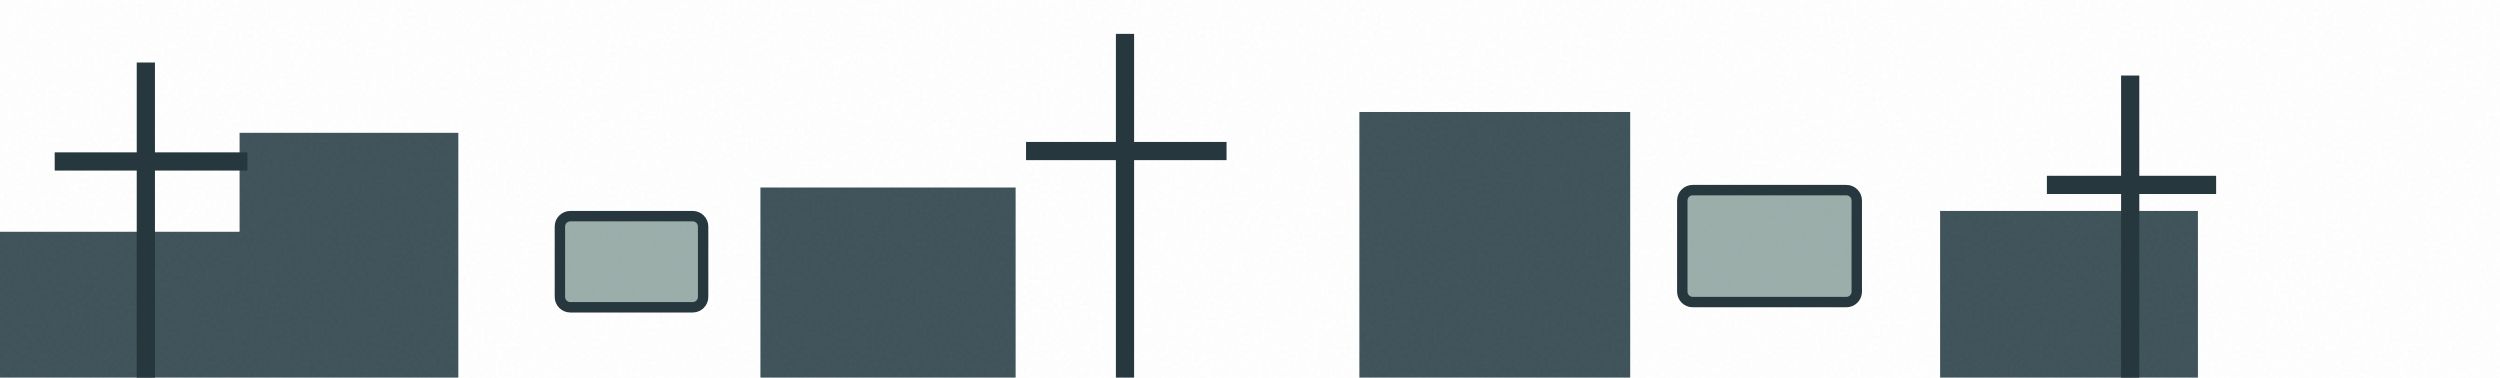
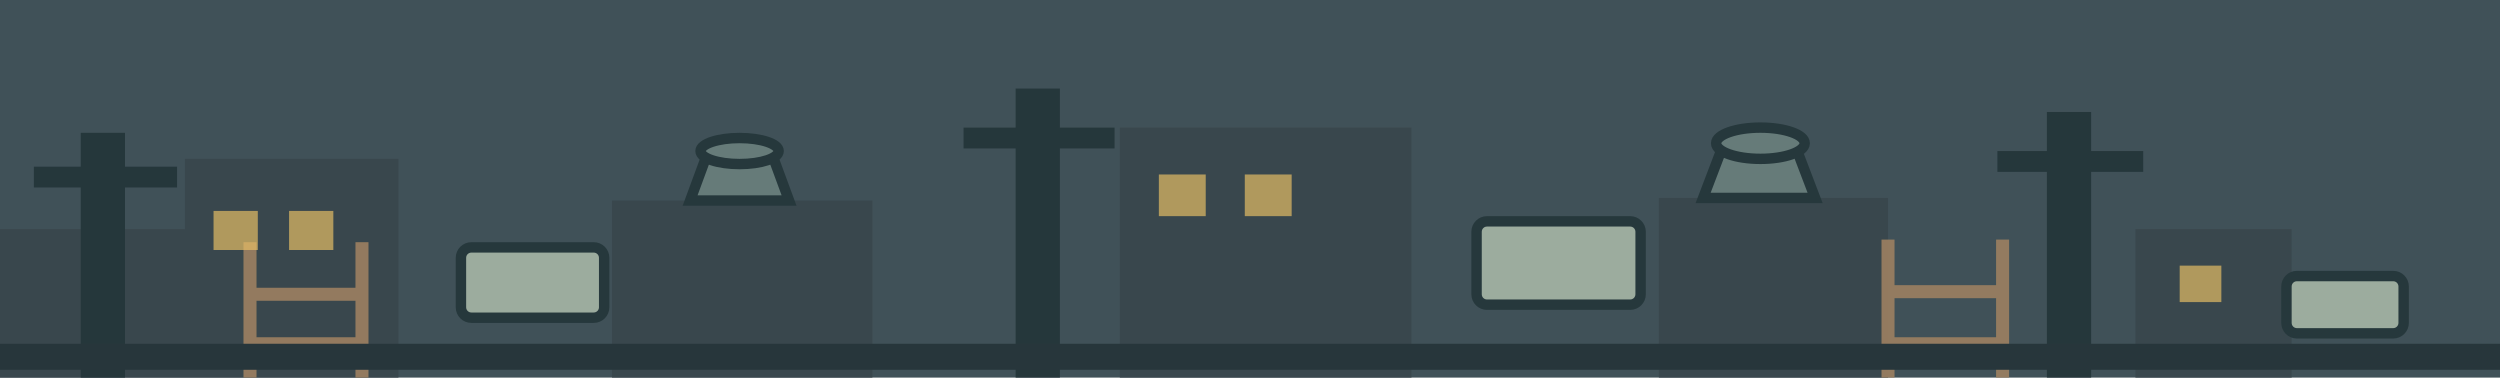
<svg xmlns="http://www.w3.org/2000/svg" width="960" height="145" viewBox="0 0 960 145">
-   <defs>
-     <filter id="paper" x="-10%" y="-10%" width="120%" height="120%">
-       <feTurbulence baseFrequency=".7" numOctaves="2" seed="7" type="fractalNoise" result="n" />
-       <feColorMatrix in="n" values="1 0 0 0 0 0 1 0 0 0 0 0 1 0 0 0 0 0 .045 0" />
-       <feBlend in="SourceGraphic" mode="multiply" />
-     </filter>
-   </defs>
-   <g filter="url(#paper)">
-     <path d="M0 145V89h92V51h84v94h116V72h98v73h132V43h104v102h119V81h99v64h116Z" fill="#40545b" />
-     <g stroke="#27373c" stroke-width="7">
-       <path d="M56 24v121m-35-83h74M432 13v132m-38-87h77M818 29v116m-32-74h65" />
-     </g>
-     <g fill="#9cafaa" stroke="#27373c" stroke-width="4">
-       <rect x="215" y="83" width="55" height="35" rx="4" />
-       <rect x="646" y="73" width="67" height="43" rx="4" />
-     </g>
+   <rect width="960" height="145" fill="#405158" />
+   <path d="M0 145V88h71V61h82v84h82V77h100v68h95V49h112v96h95V76h88v69h95V88h60v57Z" fill="#39474d" />
+   <g fill="#25373b">
+     <path d="M31 145V51h17v94M13 64h55v8H13zM390 145V34h17v111M370 49h58v8h-58zM786 145V43h17v102M767 58h56v8h-56z" />
  </g>
+   <g fill="#9cac9e" stroke="#26383c" stroke-width="4">
+     <rect x="177" y="95" width="55" height="27" rx="4" />
+     <rect x="567" y="85" width="63" height="32" rx="4" />
+     <rect x="878" y="106" width="45" height="22" rx="4" />
+   </g>
+   <g fill="#667b79" stroke="#26383c" stroke-width="4">
+     <path d="M265 77h38l-7-19h-24z" />
+     <ellipse cx="284" cy="58" rx="15" ry="5" />
+     <path d="M654 76h43l-8-21h-27z" />
+     <ellipse cx="676" cy="55" rx="17" ry="6" />
+   </g>
+   <g stroke="#9c8060" stroke-width="5" fill="none" opacity=".9">
+     <path d="M96 93v52M139 93v52M96 113h43M96 132h43M725 92v53M769 92v53M725 112h44M725 132h44" />
+   </g>
+   <g fill="#e7bf65" opacity=".68">
+     <rect x="82" y="81" width="17" height="15" />
+     <rect x="111" y="81" width="17" height="15" />
+     <rect x="445" y="67" width="18" height="16" />
+     <rect x="478" y="67" width="18" height="16" />
+     <rect x="837" y="102" width="16" height="14" />
+   </g>
+   <path d="M0 137h960" stroke="#27363b" stroke-width="10" />
</svg>
